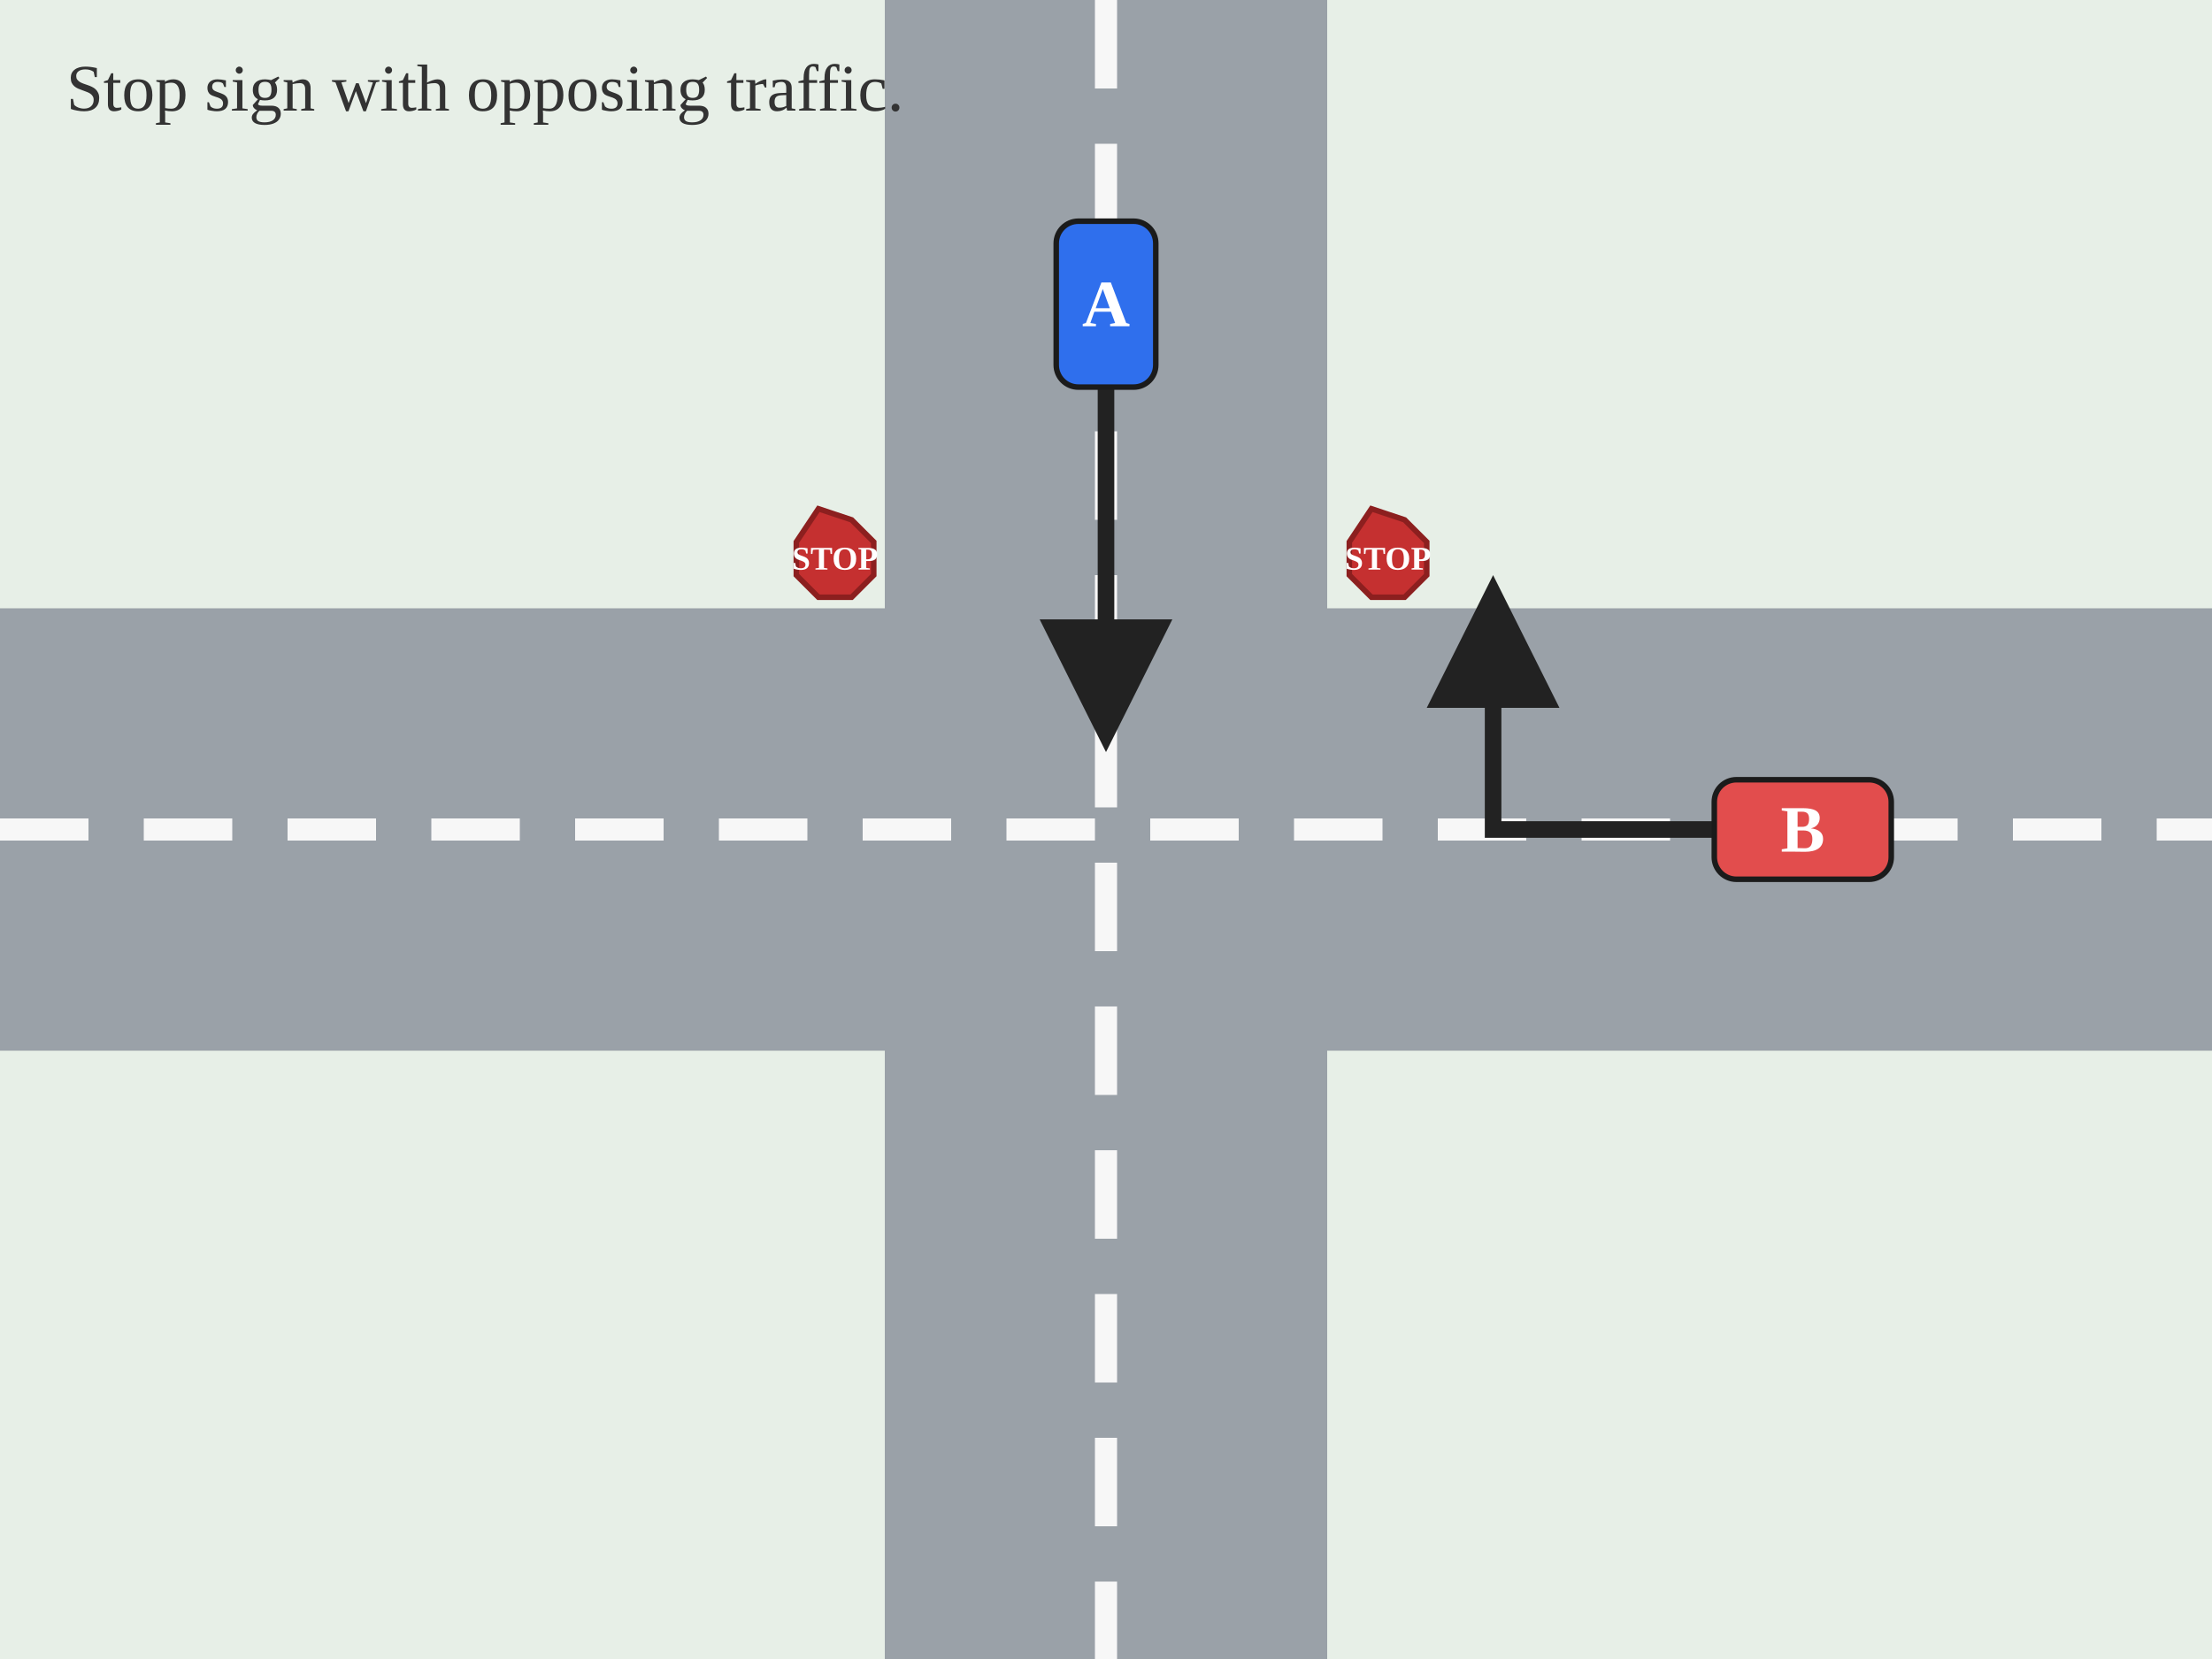
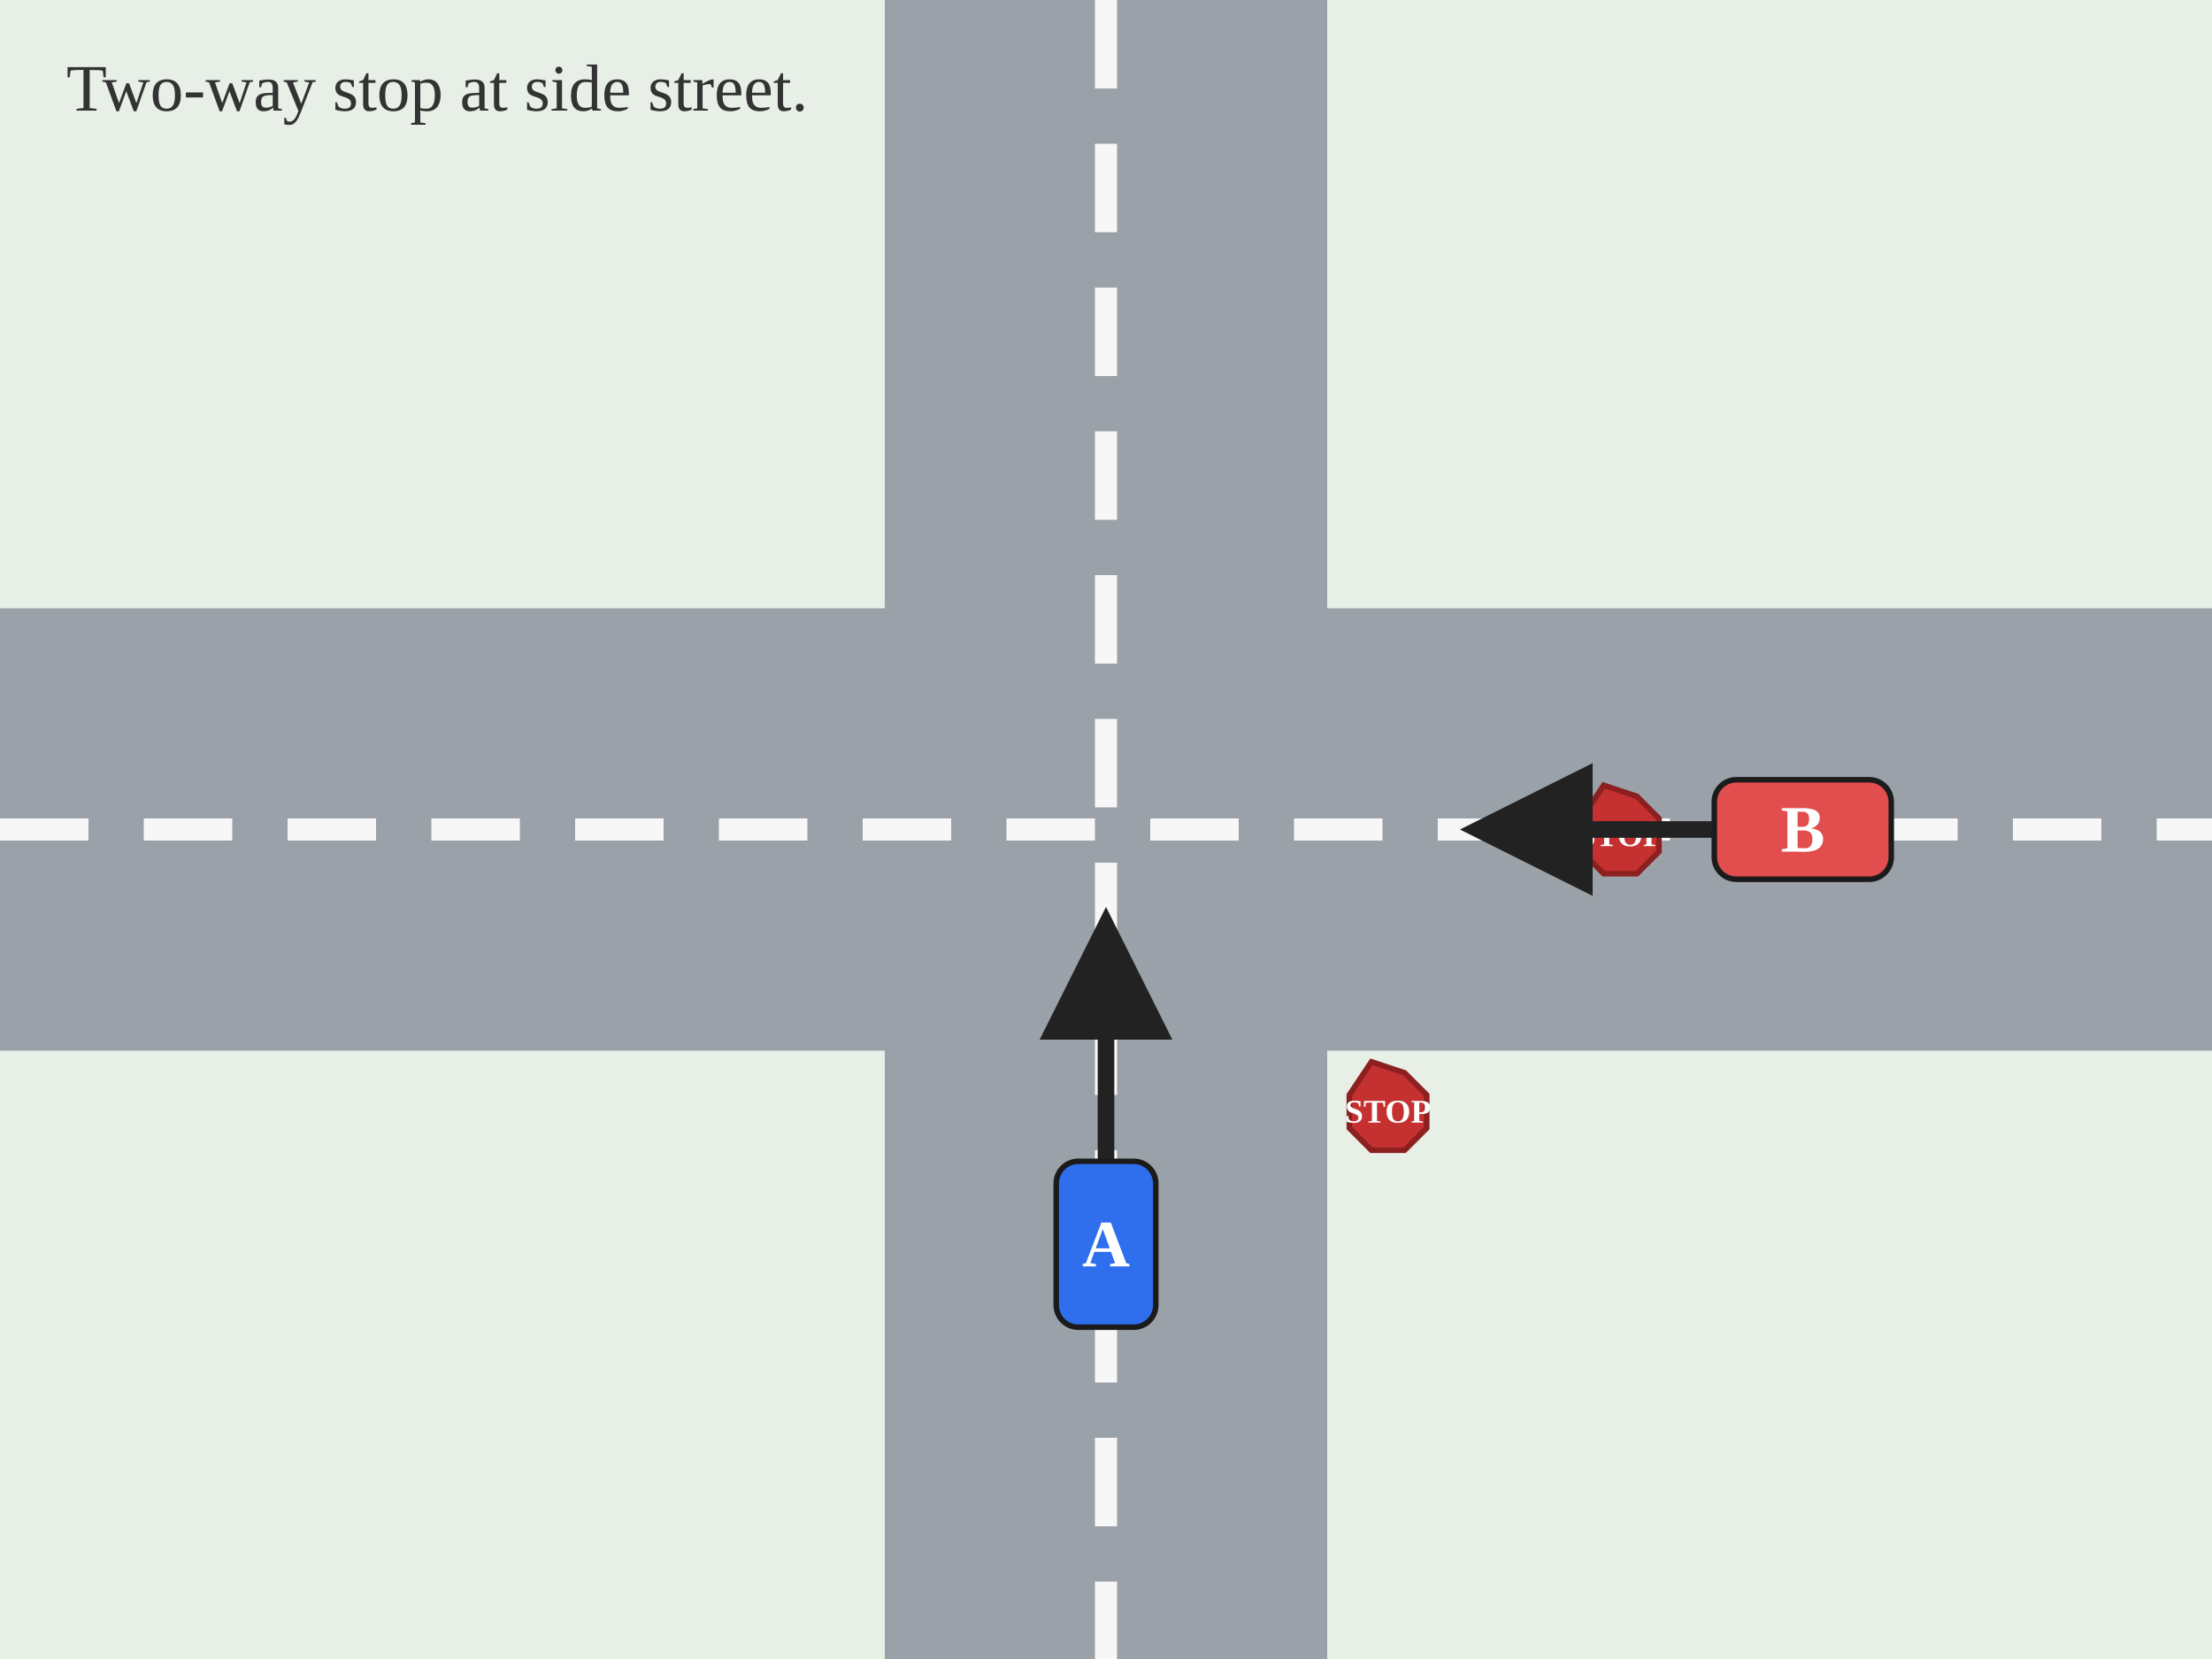
<svg xmlns="http://www.w3.org/2000/svg" width="400" height="300" viewBox="0 0 400 300" role="img">
  <defs>
    <marker id="arrow" markerWidth="8" markerHeight="8" refX="6" refY="4" orient="auto">
      <path d="M0,0 L8,4 L0,8 Z" fill="#222" />
    </marker>
  </defs>
  <rect width="400" height="300" fill="#e7efe7" />
  <rect x="0" y="110" width="400" height="80" fill="#9aa1a8" />
  <rect x="160" y="0" width="80" height="300" fill="#9aa1a8" />
  <line x1="0" y1="150" x2="400" y2="150" stroke="#f7f7f7" stroke-width="4" stroke-dasharray="16 10" />
  <line x1="200" y1="0" x2="200" y2="300" stroke="#f7f7f7" stroke-width="4" stroke-dasharray="16 10" />
-   <polygon points="148,92 154,94 158,98 158,104 154,108 148,108 144,104 144,98" fill="#c53030" stroke="#8c1f1f" stroke-width="1" />
-   <text x="151" y="103" text-anchor="middle" font-size="6" fill="#fff" font-weight="700">STOP</text>
-   <polygon points="248,92 254,94 258,98 258,104 254,108 248,108 244,104 244,98" fill="#c53030" stroke="#8c1f1f" stroke-width="1" />
-   <text x="251" y="103" text-anchor="middle" font-size="6" fill="#fff" font-weight="700">STOP</text>
-   <path d="M 200 68 L 200 130" fill="none" stroke="#222" stroke-width="3" marker-end="url(#arrow)" />
-   <path d="M 325 150 L 270 150 L 270 110" fill="none" stroke="#222" stroke-width="3" marker-end="url(#arrow)" />
-   <rect x="191" y="40" width="18" height="30" rx="4" fill="#2f6fed" stroke="#1b1b1b" stroke-width="1" />
-   <text x="200.0" y="59.0" text-anchor="middle" font-size="12" fill="#fff" font-weight="700">A</text>
+   <polygon points="248,192 254,194 258,198 258,204 254,208 248,208 244,204 244,198" fill="#c53030" stroke="#8c1f1f" stroke-width="1" />
+   <text x="251" y="203" text-anchor="middle" font-size="6" fill="#fff" font-weight="700">STOP</text>
+   <polygon points="290,142 296,144 300,148 300,154 296,158 290,158 286,154 286,148" fill="#c53030" stroke="#8c1f1f" stroke-width="1" />
+   <text x="293" y="153" text-anchor="middle" font-size="6" fill="#fff" font-weight="700">STOP</text>
+   <path d="M 200 232 L 200 170" fill="none" stroke="#222" stroke-width="3" marker-end="url(#arrow)" />
+   <path d="M 325 150 L 270 150" fill="none" stroke="#222" stroke-width="3" marker-end="url(#arrow)" />
+   <rect x="191" y="210" width="18" height="30" rx="4" fill="#2f6fed" stroke="#1b1b1b" stroke-width="1" />
+   <text x="200.0" y="229.0" text-anchor="middle" font-size="12" fill="#fff" font-weight="700">A</text>
  <rect x="310" y="141" width="32" height="18" rx="4" fill="#e24d4d" stroke="#1b1b1b" stroke-width="1" />
  <text x="326.0" y="154.0" text-anchor="middle" font-size="12" fill="#fff" font-weight="700">B</text>
-   <text x="12" y="20" font-size="12" fill="#333">Stop sign with opposing traffic.</text>
+   <text x="12" y="20" font-size="12" fill="#333">Two-way stop at side street.</text>
</svg>
